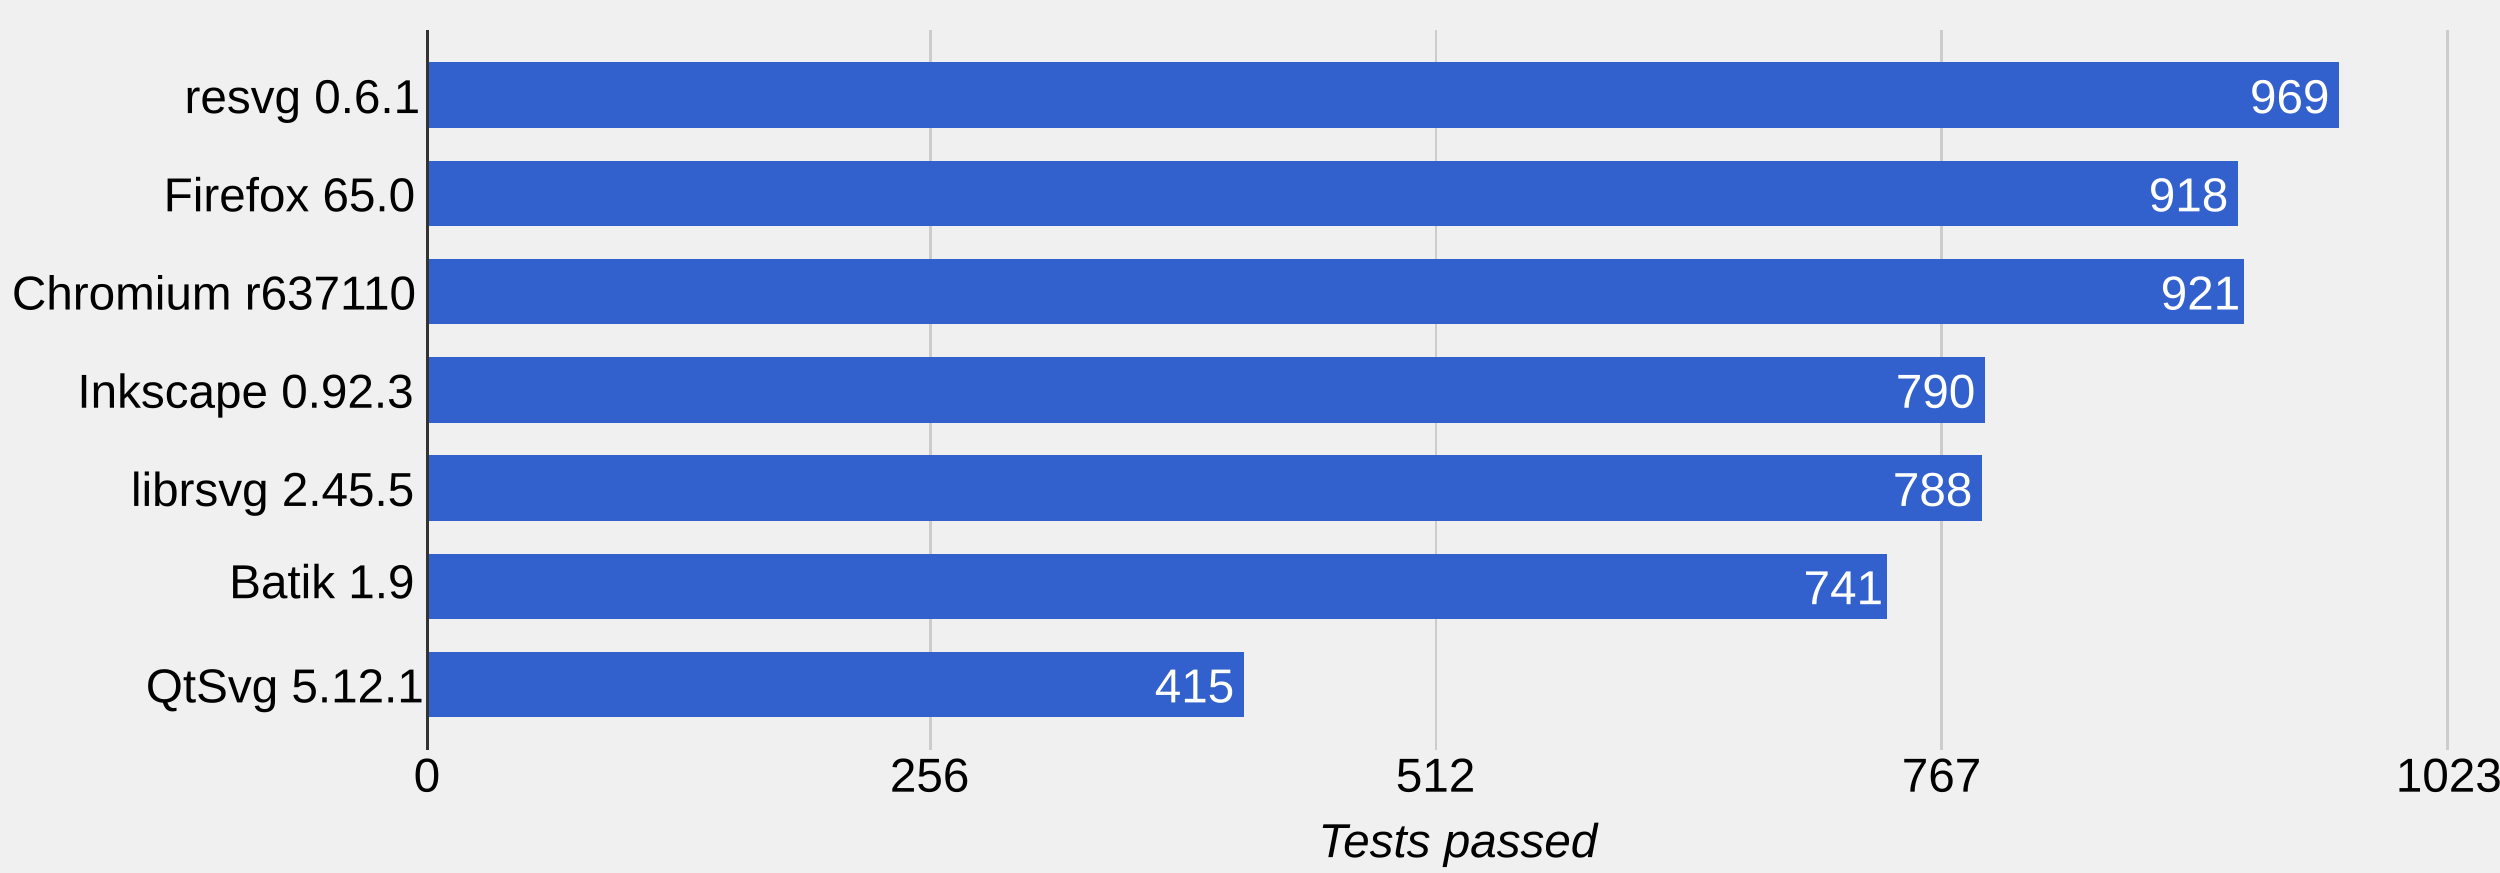
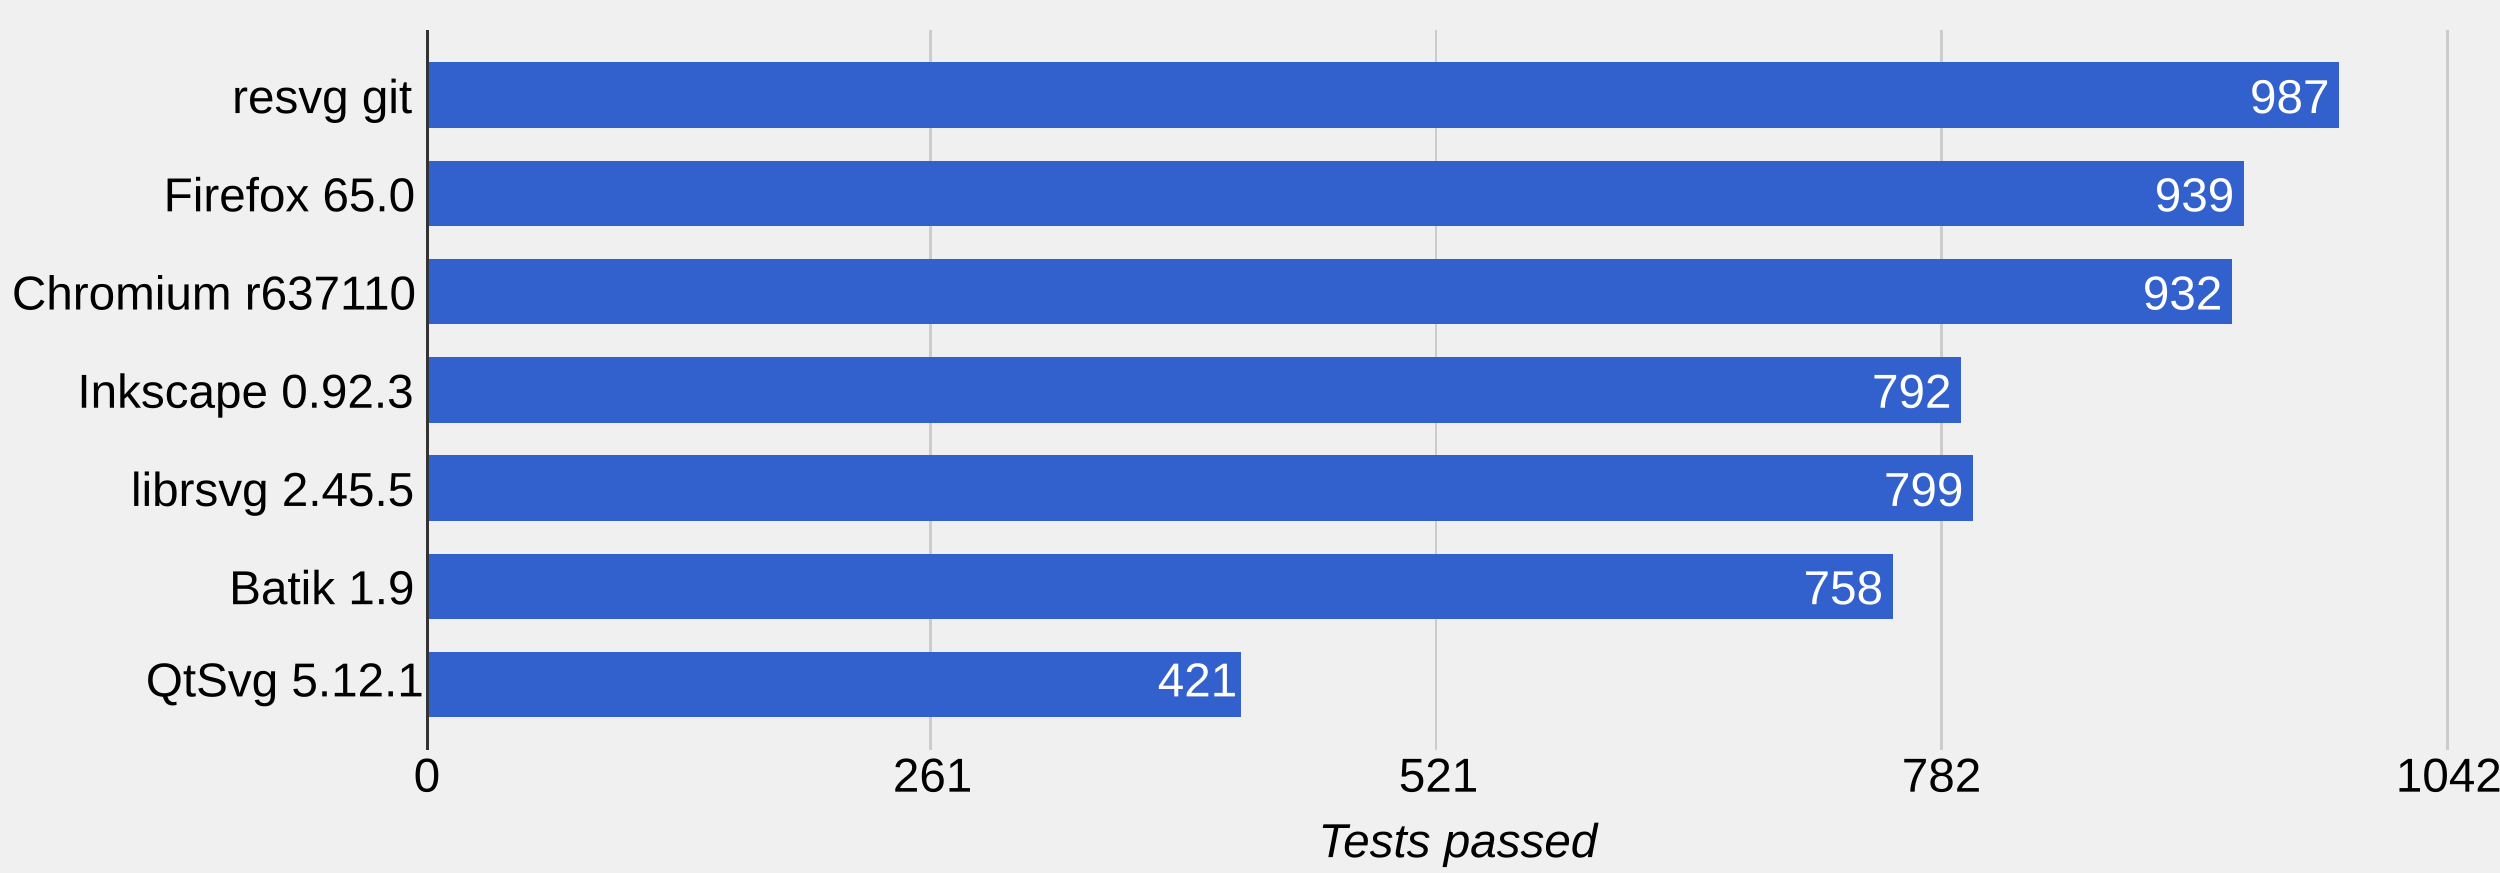
<svg xmlns="http://www.w3.org/2000/svg" height="293" shape-rendering="crispEdges" width="840">
-   <text font-family="Arial" font-size="16" x="62" y="38">resvg 0.6.1</text>
+   <text font-family="Arial" font-size="16" x="78" y="38">resvg git</text>
  <text font-family="Arial" font-size="16" x="55" y="71">Firefox 65.0</text>
  <text font-family="Arial" font-size="16" x="4" y="104">Chromium r637110</text>
  <text font-family="Arial" font-size="16" x="26" y="137">Inkscape 0.92.3</text>
  <text font-family="Arial" font-size="16" x="44" y="170">librsvg 2.45.5</text>
-   <text font-family="Arial" font-size="16" x="77" y="201">Batik 1.9</text>
-   <text font-family="Arial" font-size="16" x="49" y="236">QtSvg 5.12.1</text>
+   <text font-family="Arial" font-size="16" x="77" y="203">Batik 1.9</text>
+   <text font-family="Arial" font-size="16" x="49" y="234">QtSvg 5.12.1</text>
  <rect fill="#ccc" height="242" width="1" x="143" y="10" />
  <text fill="#000" font-family="Arial" font-size="16" x="139" y="266">0</text>
  <rect fill="#ccc" height="242" width="1" x="312" y="10" />
-   <text fill="#000" font-family="Arial" font-size="16" x="299" y="266">256</text>
+   <text fill="#000" font-family="Arial" font-size="16" x="300" y="266">261</text>
  <rect fill="#ccc" height="242" width="1" x="482" y="10" />
-   <text fill="#000" font-family="Arial" font-size="16" x="469" y="266">512</text>
+   <text fill="#000" font-family="Arial" font-size="16" x="470" y="266">521</text>
  <rect fill="#ccc" height="242" width="1" x="652" y="10" />
-   <text fill="#000" font-family="Arial" font-size="16" x="639" y="266">767</text>
+   <text fill="#000" font-family="Arial" font-size="16" x="639" y="266">782</text>
  <rect fill="#ccc" height="242" width="1" x="822" y="10" />
-   <text fill="#000" font-family="Arial" font-size="16" x="805" y="266">1023</text>
+   <text fill="#000" font-family="Arial" font-size="16" x="805" y="266">1042</text>
  <rect fill="#3260cd" height="22" width="643" x="143" y="21" />
-   <text fill="#fff" font-family="Arial" font-size="16" x="756" y="38">969</text>
-   <rect fill="#3260cd" height="22" width="609" x="143" y="54" />
-   <text fill="#fff" font-family="Arial" font-size="16" x="722" y="71">918</text>
-   <rect fill="#3260cd" height="22" width="611" x="143" y="87" />
-   <text fill="#fff" font-family="Arial" font-size="16" x="726" y="104">921</text>
-   <rect fill="#3260cd" height="22" width="524" x="143" y="120" />
-   <text fill="#fff" font-family="Arial" font-size="16" x="637" y="137">790</text>
-   <rect fill="#3260cd" height="22" width="523" x="143" y="153" />
-   <text fill="#fff" font-family="Arial" font-size="16" x="636" y="170">788</text>
-   <rect fill="#3260cd" height="22" width="491" x="143" y="186" />
-   <text fill="#fff" font-family="Arial" font-size="16" x="606" y="203">741</text>
-   <rect fill="#3260cd" height="22" width="275" x="143" y="219" />
-   <text fill="#fff" font-family="Arial" font-size="16" x="388" y="236">415</text>
+   <text fill="#fff" font-family="Arial" font-size="16" x="756" y="38">987</text>
+   <rect fill="#3260cd" height="22" width="611" x="143" y="54" />
+   <text fill="#fff" font-family="Arial" font-size="16" x="724" y="71">939</text>
+   <rect fill="#3260cd" height="22" width="607" x="143" y="87" />
+   <text fill="#fff" font-family="Arial" font-size="16" x="720" y="104">932</text>
+   <rect fill="#3260cd" height="22" width="516" x="143" y="120" />
+   <text fill="#fff" font-family="Arial" font-size="16" x="629" y="137">792</text>
+   <rect fill="#3260cd" height="22" width="520" x="143" y="153" />
+   <text fill="#fff" font-family="Arial" font-size="16" x="633" y="170">799</text>
+   <rect fill="#3260cd" height="22" width="493" x="143" y="186" />
+   <text fill="#fff" font-family="Arial" font-size="16" x="606" y="203">758</text>
+   <rect fill="#3260cd" height="22" width="274" x="143" y="219" />
+   <text fill="#fff" font-family="Arial" font-size="16" x="389" y="234">421</text>
  <rect fill="#333" height="242" width="1" x="143" y="10" />
  <text font-family="Arial" font-size="16" font-style="italic" x="443" y="288">Tests passed</text>
</svg>
